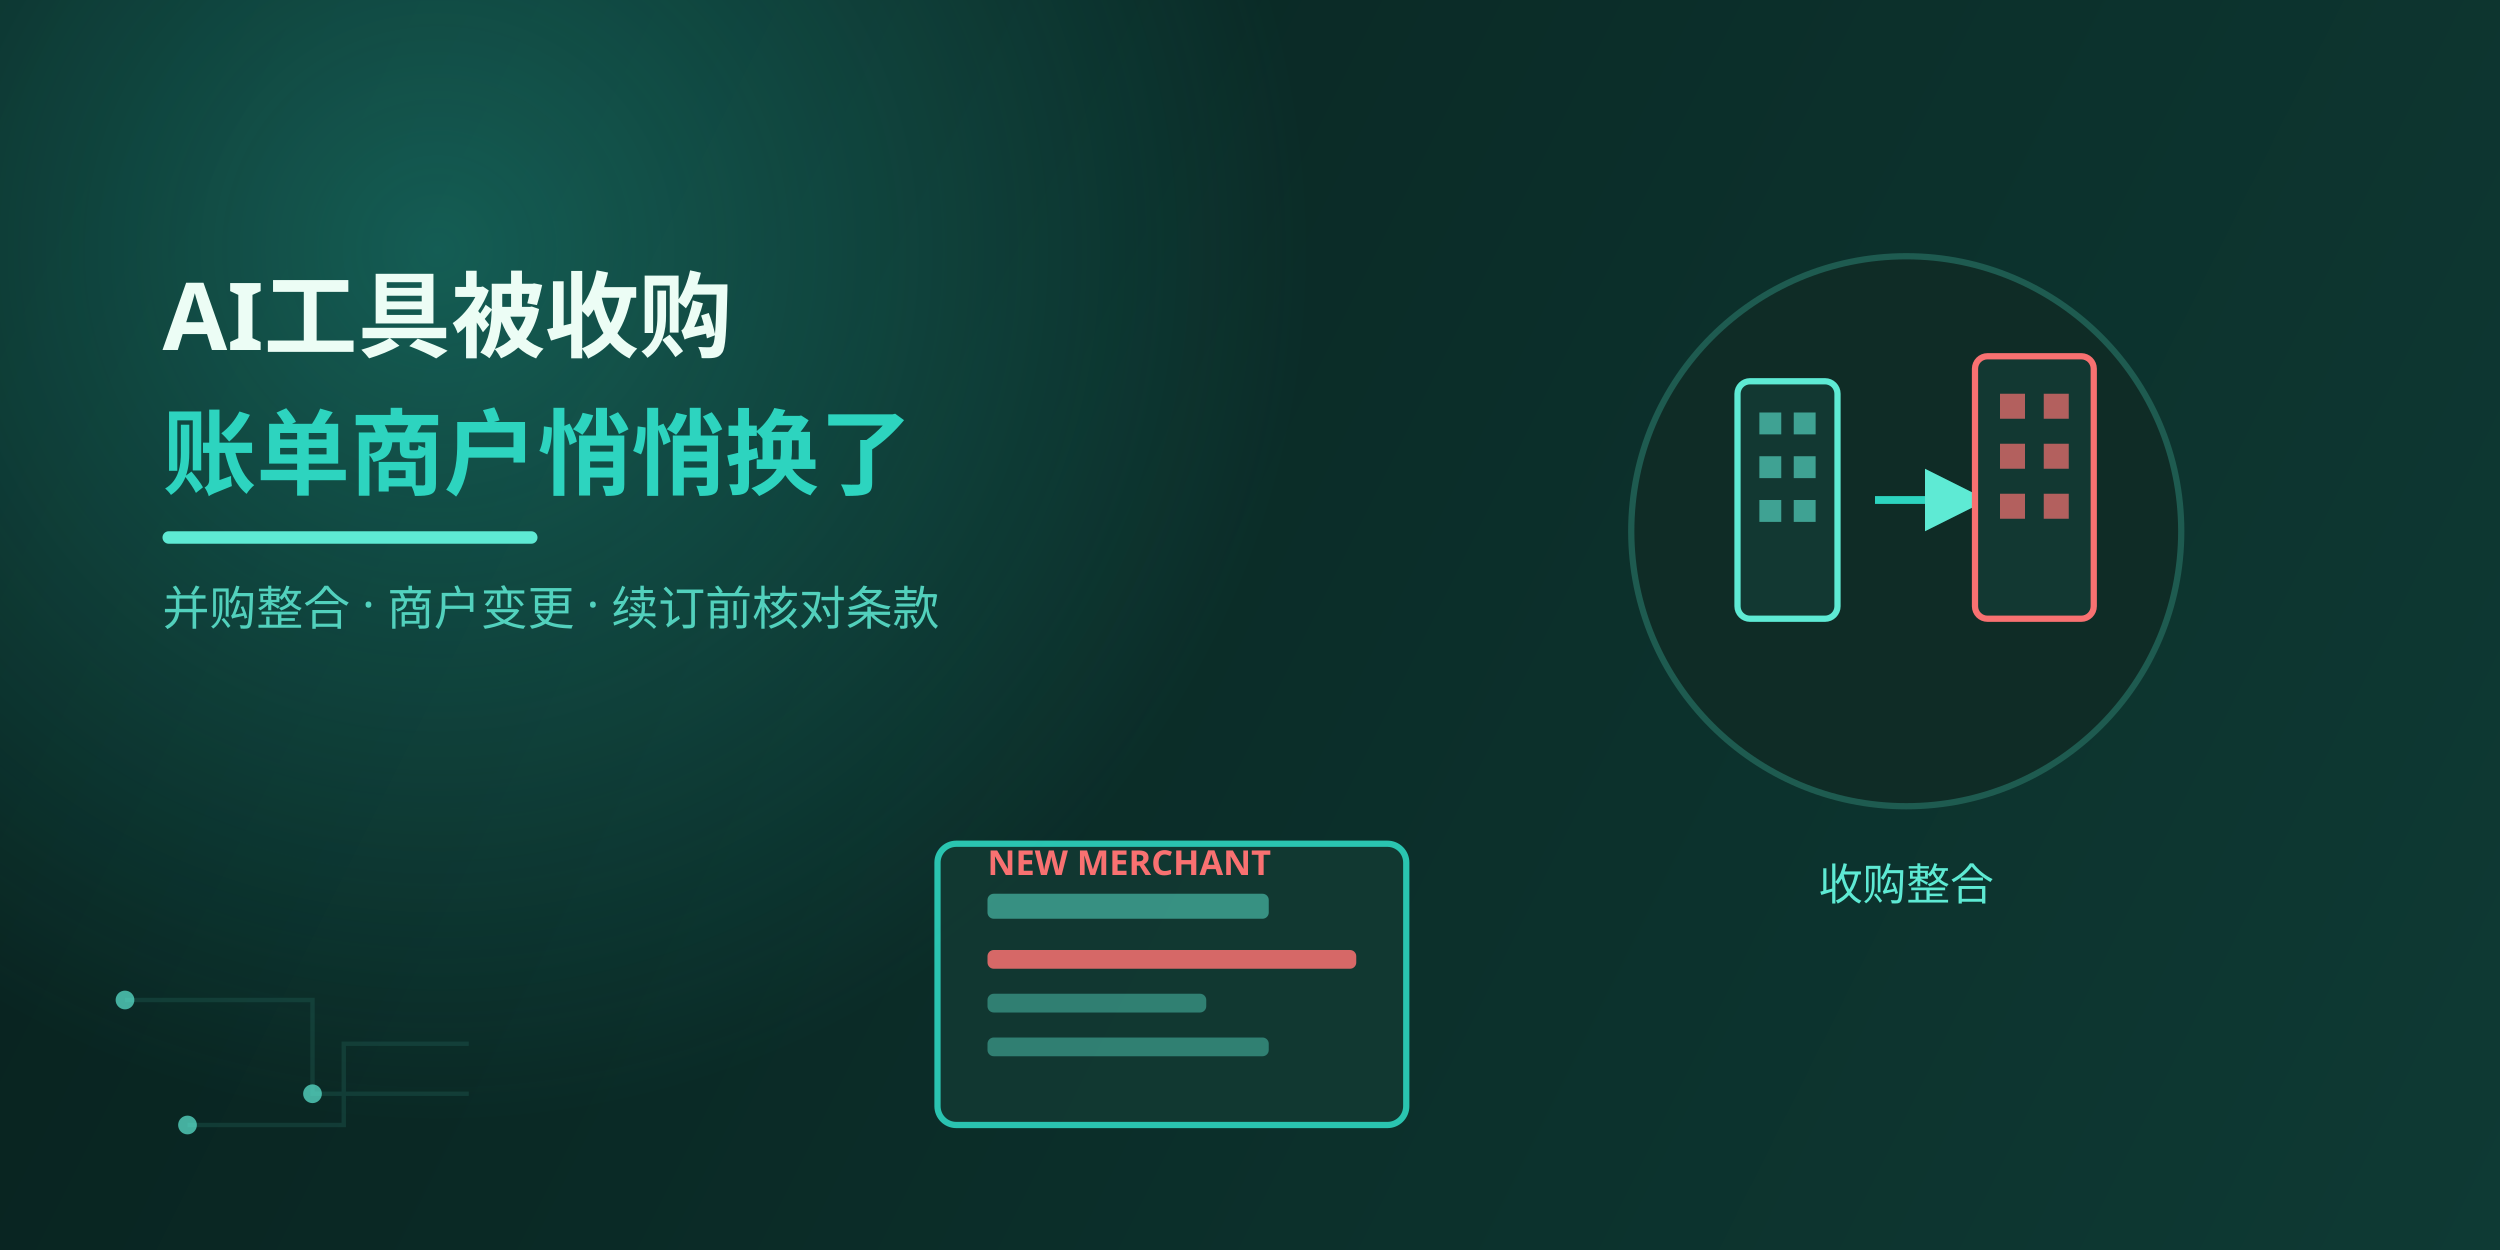
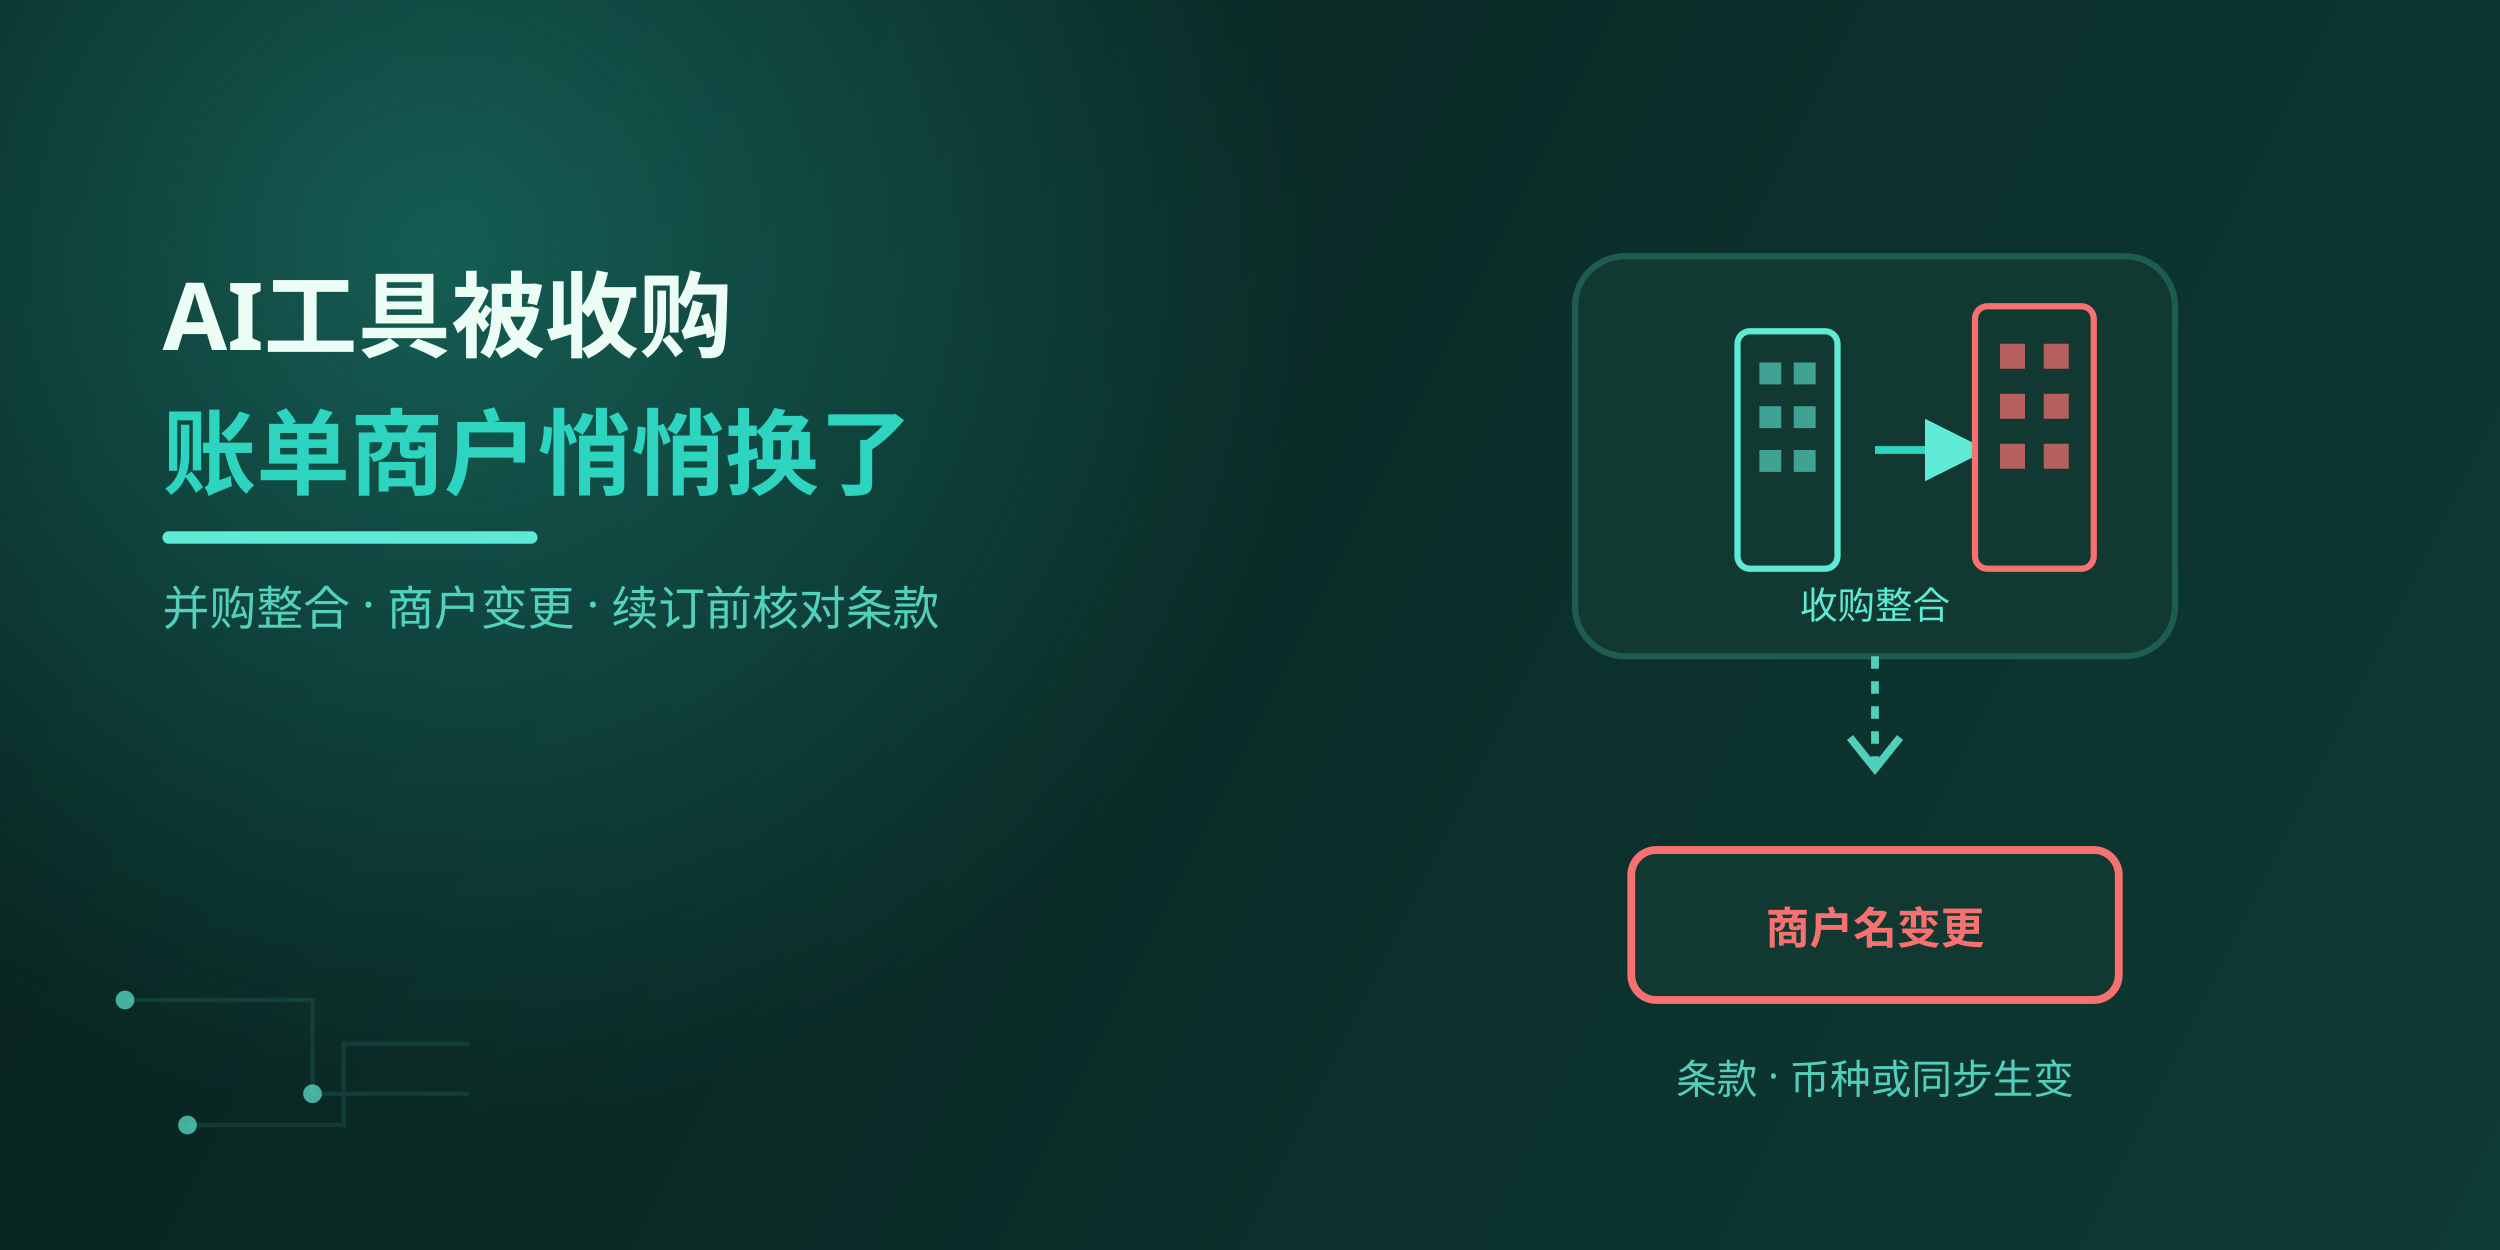
<svg xmlns="http://www.w3.org/2000/svg" viewBox="0 0 800 400" role="img" aria-label="AI工具被收购后账单商户变更封面图">
  <defs>
    <linearGradient id="bgGradAcq" x1="0" y1="0" x2="800" y2="400" gradientUnits="userSpaceOnUse">
      <stop offset="0" stop-color="#08201d" />
      <stop offset="1" stop-color="#0e3a34" />
    </linearGradient>
    <radialGradient id="glowAcq" cx="140" cy="80" r="280" gradientUnits="userSpaceOnUse">
      <stop offset="0" stop-color="#2dd4bf" stop-opacity="0.32" />
      <stop offset="1" stop-color="#2dd4bf" stop-opacity="0" />
    </radialGradient>
    <marker id="arrowAcq" markerWidth="8" markerHeight="8" refX="4" refY="4" orient="auto">
      <path d="M0 0 L8 4 L0 8 Z" fill="#5eead4" />
    </marker>
  </defs>
  <rect width="800" height="400" fill="url(#bgGradAcq)" />
  <rect width="800" height="400" fill="url(#glowAcq)" />
  <g stroke="#1e5b50" stroke-width="1.4" opacity="0.4" fill="none">
    <path d="M40 320 h60 v30 h50" />
    <path d="M60 360 h50 v-26 h40" />
  </g>
  <g fill="#5eead4" opacity="0.7">
    <circle cx="40" cy="320" r="3" />
    <circle cx="100" cy="350" r="3" />
    <circle cx="60" cy="360" r="3" />
  </g>
  <text x="52" y="112" font-family="'PingFang SC','Microsoft YaHei',sans-serif" font-size="30" font-weight="700" fill="#ecfdf5">AI工具被收购</text>
  <text x="52" y="156" font-family="'PingFang SC','Microsoft YaHei',sans-serif" font-size="30" font-weight="700" fill="#2dd4bf">账单商户悄悄换了</text>
  <rect x="52" y="170" width="120" height="4" rx="2" fill="#5eead4" />
  <text x="52" y="200" font-family="'PingFang SC','Microsoft YaHei',sans-serif" font-size="15" font-weight="400" fill="#5eead4" opacity="0.85">并购整合 · 商户变更 · 续订前核对条款</text>
-   <g transform="translate(610,170)">
-     <circle r="88" fill="#0f2c26" stroke="#1e5b50" stroke-width="2" />
-     <g transform="translate(-38,-10)">
+   <g transform="translate(600,146)">
+     <rect x="-96" y="-64" width="192" height="128" rx="16" fill="#123832" stroke="#1e5b50" stroke-width="2" />
+     <g transform="translate(-28,-2)">
      <rect x="-16" y="-38" width="32" height="76" rx="4" fill="#123832" stroke="#5eead4" stroke-width="2" />
      <rect x="-9" y="-28" width="7" height="7" fill="#5eead4" opacity="0.6" />
      <rect x="2" y="-28" width="7" height="7" fill="#5eead4" opacity="0.6" />
      <rect x="-9" y="-14" width="7" height="7" fill="#5eead4" opacity="0.6" />
      <rect x="2" y="-14" width="7" height="7" fill="#5eead4" opacity="0.6" />
      <rect x="-9" y="0" width="7" height="7" fill="#5eead4" opacity="0.6" />
      <rect x="2" y="0" width="7" height="7" fill="#5eead4" opacity="0.6" />
    </g>
-     <path d="M-10 -10 h26" stroke="#2dd4bf" stroke-width="2.5" marker-end="url(#arrowAcq)" />
-     <g transform="translate(40,-10)">
+     <path d="M0 -2 h26" stroke="#2dd4bf" stroke-width="2.5" marker-end="url(#arrowAcq)" />
+     <g transform="translate(50,-2)">
      <rect x="-18" y="-46" width="38" height="84" rx="4" fill="#123832" stroke="#f87171" stroke-width="2" />
      <rect x="-10" y="-34" width="8" height="8" fill="#f87171" opacity="0.7" />
      <rect x="4" y="-34" width="8" height="8" fill="#f87171" opacity="0.7" />
      <rect x="-10" y="-18" width="8" height="8" fill="#f87171" opacity="0.7" />
      <rect x="4" y="-18" width="8" height="8" fill="#f87171" opacity="0.7" />
      <rect x="-10" y="-2" width="8" height="8" fill="#f87171" opacity="0.7" />
      <rect x="4" y="-2" width="8" height="8" fill="#f87171" opacity="0.7" />
    </g>
-     <text x="0" y="118" text-anchor="middle" font-family="'PingFang SC','Microsoft YaHei',sans-serif" font-size="14" fill="#5eead4">收购整合</text>
+     <text x="0" y="52" text-anchor="middle" font-family="'PingFang SC','Microsoft YaHei',sans-serif" font-size="12" fill="#5eead4">收购整合</text>
  </g>
-   <g font-family="'PingFang SC','Microsoft YaHei',sans-serif" font-weight="700" transform="translate(300,270)">
-     <rect x="0" y="0" width="150" height="90" rx="6" fill="#123832" stroke="#2dd4bf" stroke-width="2" opacity="0.9" />
-     <rect x="16" y="16" width="90" height="8" rx="2" fill="#5eead4" opacity="0.5" />
-     <rect x="16" y="34" width="118" height="6" rx="2" fill="#f87171" opacity="0.85" />
-     <rect x="16" y="48" width="70" height="6" rx="2" fill="#5eead4" opacity="0.4" />
-     <rect x="16" y="62" width="90" height="6" rx="2" fill="#5eead4" opacity="0.4" />
-     <text x="16" y="10" font-size="11" fill="#f87171">NEW MERCHANT</text>
+   <g stroke="#5eead4" stroke-width="2.5" fill="none" opacity="0.85">
+     <path d="M600 210 v34" stroke-dasharray="4 4" />
+     <path d="M592 236 l8 10 l8 -10" fill="none" />
  </g>
+   <g transform="translate(600,296)">
+     <rect x="-78" y="-24" width="156" height="48" rx="8" fill="#123832" stroke="#f87171" stroke-width="2.5" />
+     <text x="0" y="6" text-anchor="middle" font-family="'PingFang SC','Microsoft YaHei',sans-serif" font-size="14" fill="#f87171" font-weight="700">商户名变更</text>
+   </g>
+   <text x="600" y="350" text-anchor="middle" font-family="'PingFang SC','Microsoft YaHei',sans-serif" font-size="13" fill="#5eead4" opacity="0.85">条款 · 币种或同步生变</text>
</svg>
